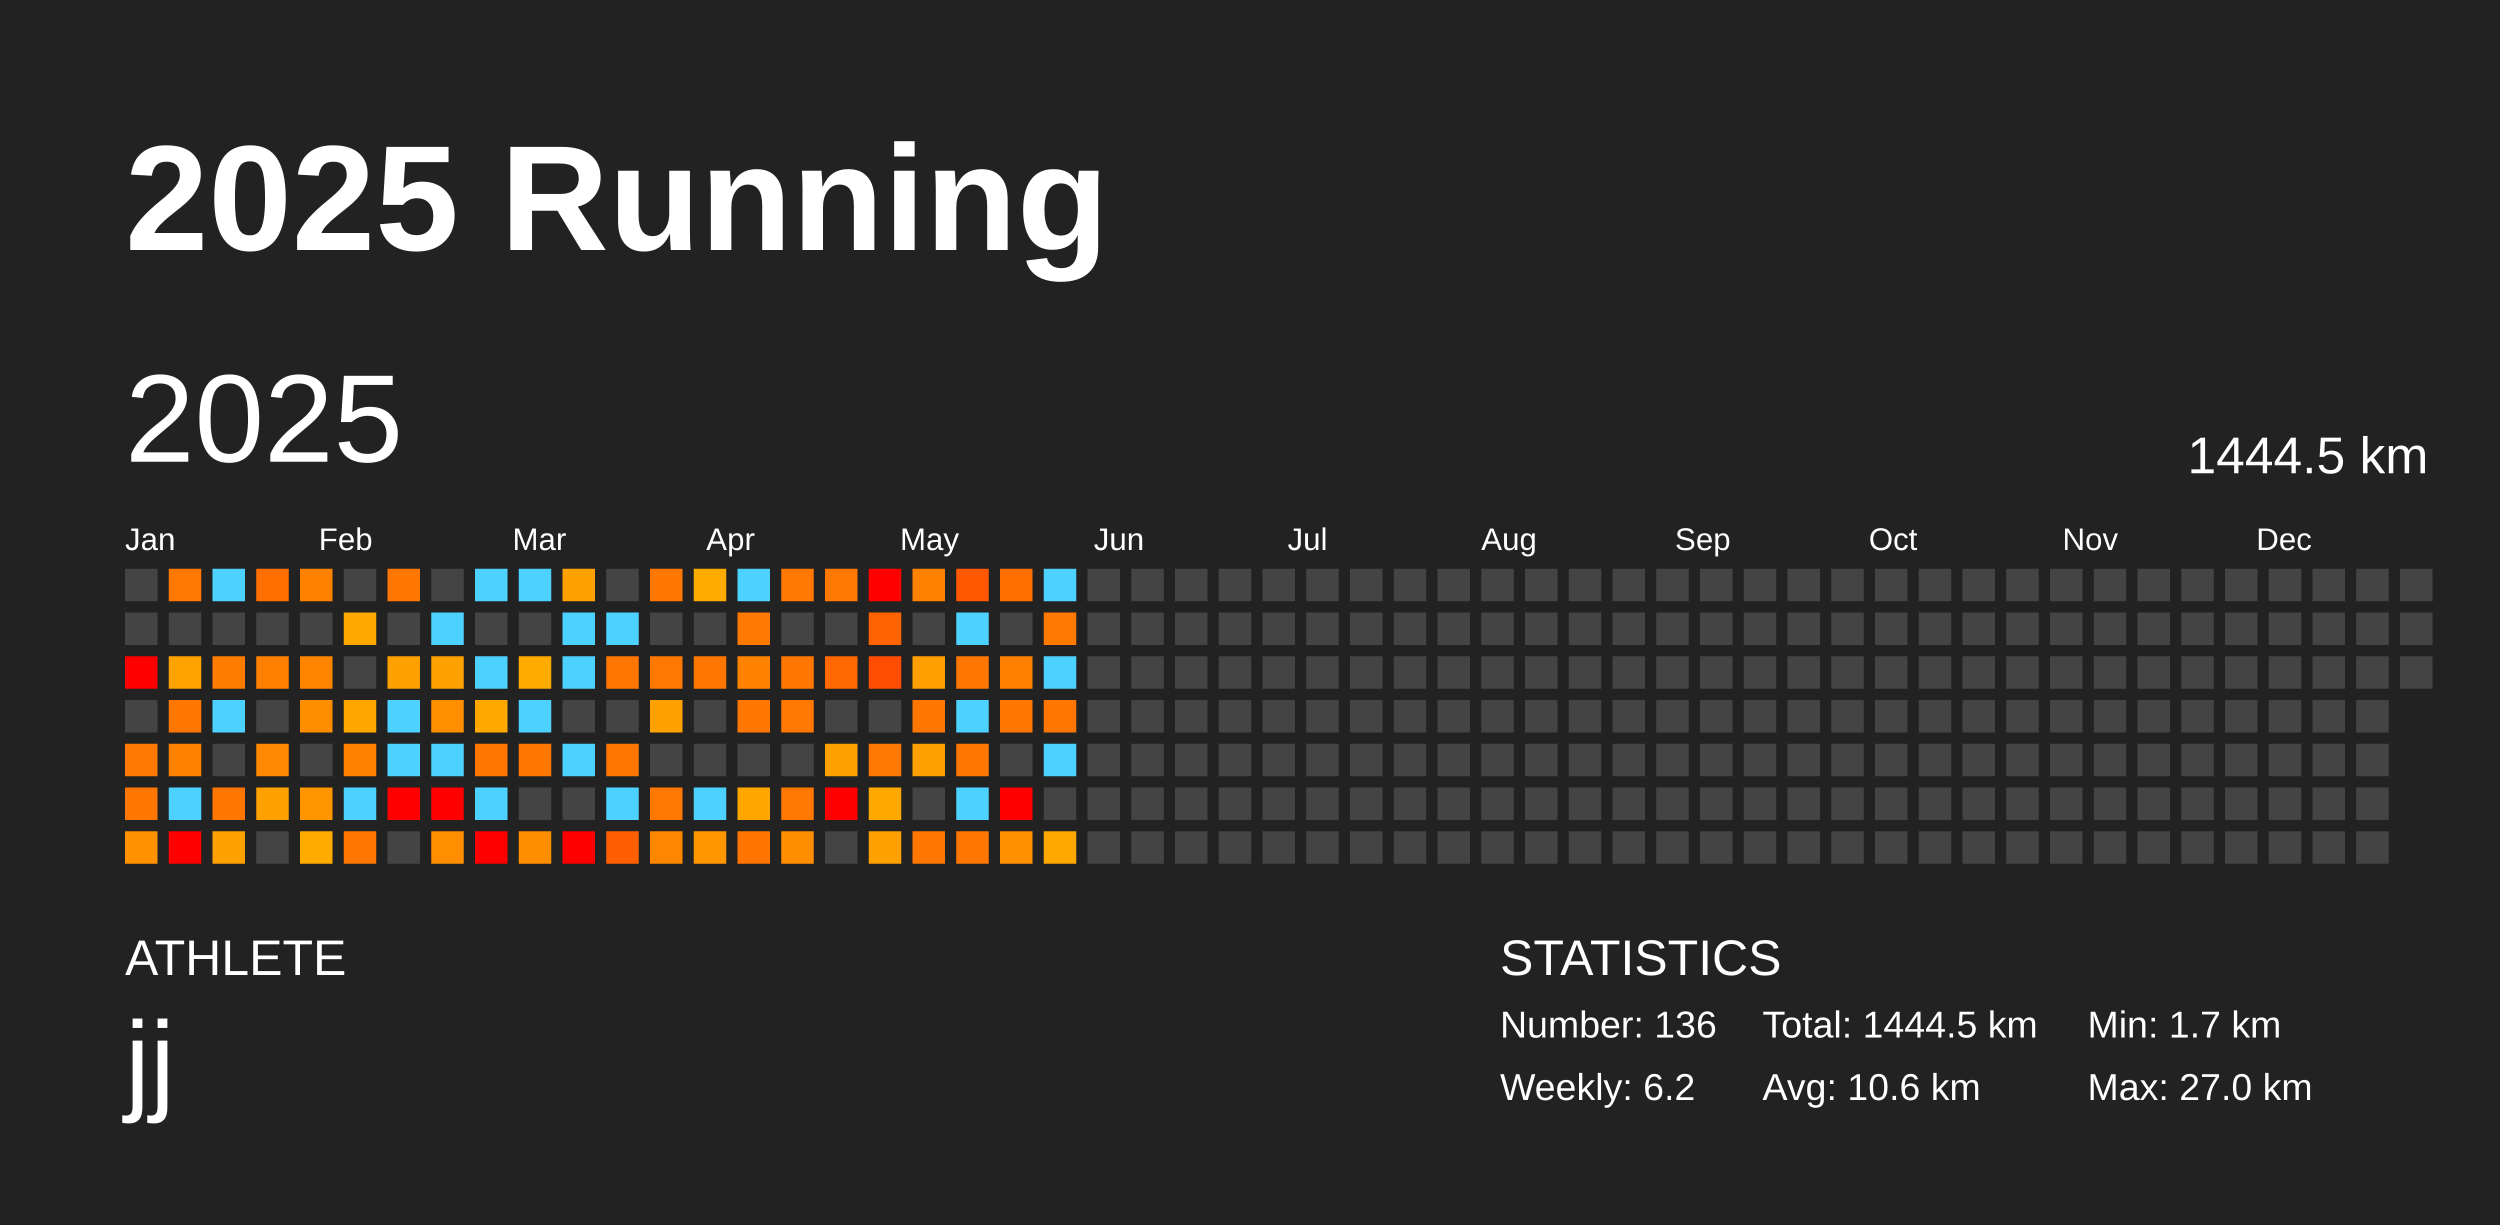
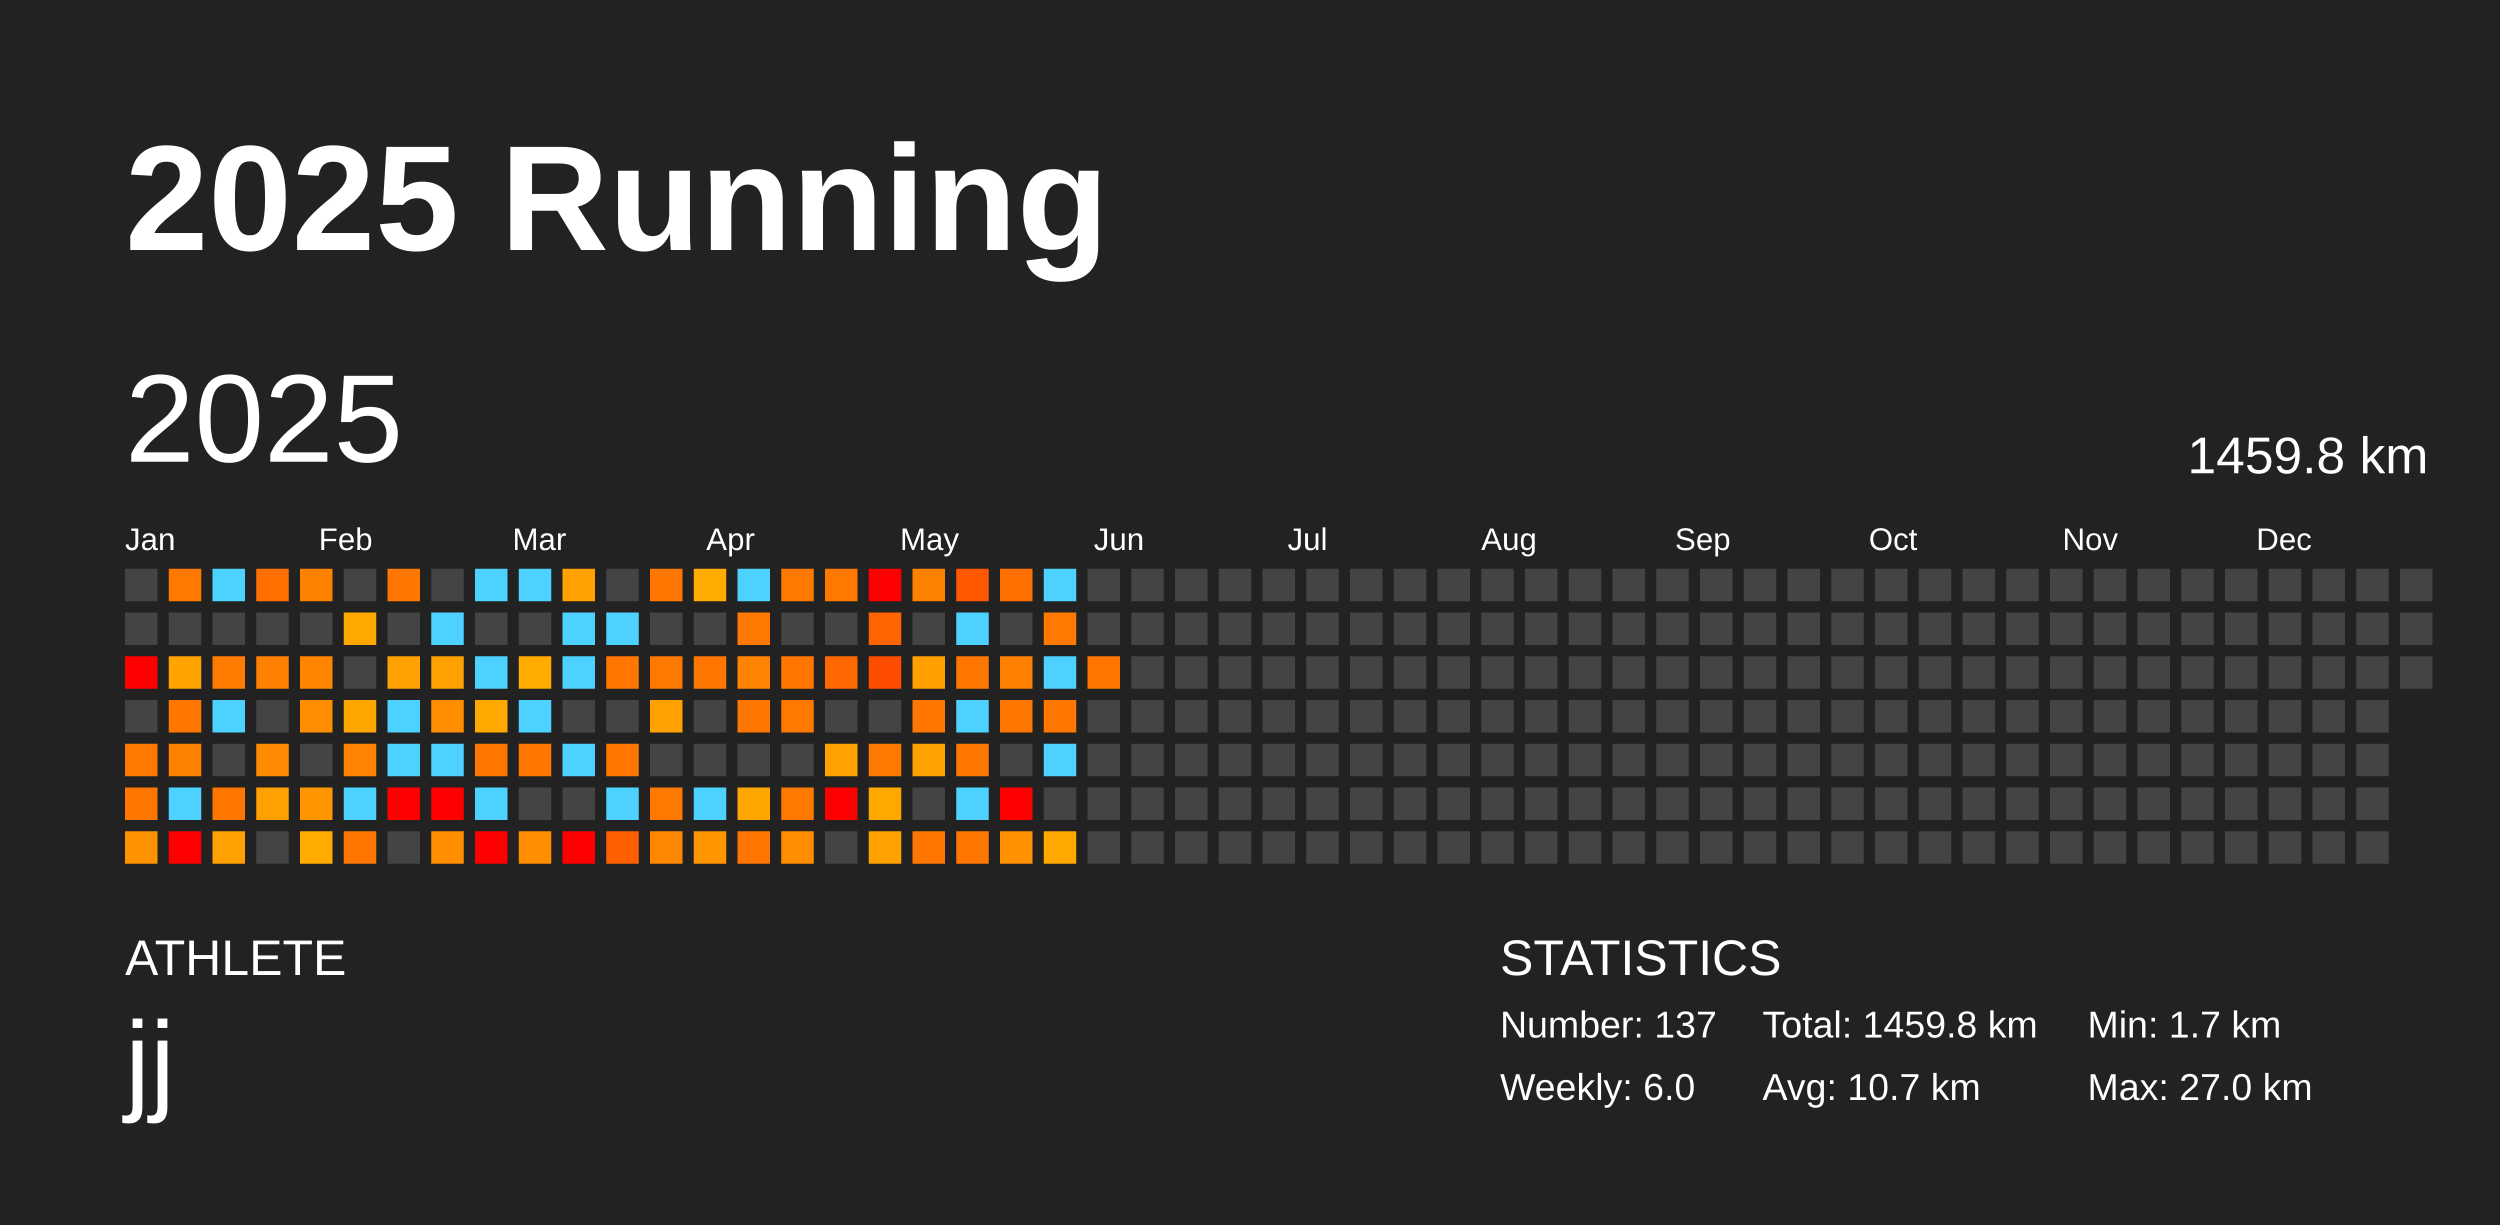
<svg xmlns="http://www.w3.org/2000/svg" baseProfile="full" height="98mm" version="1.1" viewBox="0,0,200,98" width="200mm">
  <defs />
  <rect fill="#222222" height="98" width="200" x="0" y="0" />
  <text fill="#FFFFFF" style="font-size:12px; font-family:Arial; font-weight:bold;" x="10" y="20">2025 Running</text>
  <text fill="#FFFFFF" style="font-size:4px; font-family:Arial" x="10" y="78">ATHLETE</text>
  <text fill="#FFFFFF" style="font-size:9px; font-family:Arial" x="10" y="88">jj</text>
  <text fill="#FFFFFF" style="font-size:4px; font-family:Arial" x="120" y="78">STATISTICS</text>
-   <text fill="#FFFFFF" style="font-size:3px; font-family:Arial" x="120" y="83">Number: 136</text>
-   <text fill="#FFFFFF" style="font-size:3px; font-family:Arial" x="120" y="88">Weekly: 6.2</text>
-   <text fill="#FFFFFF" style="font-size:3px; font-family:Arial" x="141" y="83">Total: 1444.5 km</text>
-   <text fill="#FFFFFF" style="font-size:3px; font-family:Arial" x="141" y="88">Avg: 10.6 km</text>
+   <text fill="#FFFFFF" style="font-size:3px; font-family:Arial" x="120" y="83">Number: 137</text>
+   <text fill="#FFFFFF" style="font-size:3px; font-family:Arial" x="120" y="88">Weekly: 6.0</text>
+   <text fill="#FFFFFF" style="font-size:3px; font-family:Arial" x="141" y="83">Total: 1459.8 km</text>
+   <text fill="#FFFFFF" style="font-size:3px; font-family:Arial" x="141" y="88">Avg: 10.7 km</text>
  <text fill="#FFFFFF" style="font-size:3px; font-family:Arial" x="167" y="83">Min: 1.7 km</text>
  <text fill="#FFFFFF" style="font-size:3px; font-family:Arial" x="167" y="88">Max: 27.0 km</text>
  <text dominant-baseline="hanging" fill="#FFFFFF" style="font-size:10.0px; font-family:Arial;" x="10" y="30">2025</text>
-   <text dominant-baseline="hanging" fill="#FFFFFF" style="font-size:4.125px; font-family:Arial;" x="175" y="35">1444.5 km</text>
+   <text dominant-baseline="hanging" fill="#FFFFFF" style="font-size:4.125px; font-family:Arial;" x="175" y="35">1459.8 km</text>
  <text fill="#FFFFFF" style="font-size:2.5px; font-family:Arial" x="10.0" y="44">Jan</text>
  <text fill="#FFFFFF" style="font-size:2.5px; font-family:Arial" x="25.5" y="44">Feb</text>
  <text fill="#FFFFFF" style="font-size:2.5px; font-family:Arial" x="41.0" y="44">Mar</text>
  <text fill="#FFFFFF" style="font-size:2.5px; font-family:Arial" x="56.5" y="44">Apr</text>
  <text fill="#FFFFFF" style="font-size:2.5px; font-family:Arial" x="72.0" y="44">May</text>
  <text fill="#FFFFFF" style="font-size:2.5px; font-family:Arial" x="87.5" y="44">Jun</text>
  <text fill="#FFFFFF" style="font-size:2.5px; font-family:Arial" x="103.0" y="44">Jul</text>
  <text fill="#FFFFFF" style="font-size:2.5px; font-family:Arial" x="118.5" y="44">Aug</text>
  <text fill="#FFFFFF" style="font-size:2.5px; font-family:Arial" x="134.0" y="44">Sep</text>
  <text fill="#FFFFFF" style="font-size:2.5px; font-family:Arial" x="149.5" y="44">Oct</text>
  <text fill="#FFFFFF" style="font-size:2.5px; font-family:Arial" x="165.0" y="44">Nov</text>
  <text fill="#FFFFFF" style="font-size:2.5px; font-family:Arial" x="180.5" y="44">Dec</text>
  <rect fill="#444444" height="2.6" width="2.6" x="10.0" y="45.5" />
  <rect fill="#444444" height="2.6" width="2.6" x="10.0" y="49.0" />
  <rect fill="red" height="2.6" width="2.6" x="10.0" y="52.5" />
  <rect fill="#444444" height="2.6" width="2.6" x="10.0" y="56.0" />
  <rect fill="#ff7800" height="2.6" width="2.6" x="10.0" y="59.5" />
  <rect fill="#ff7700" height="2.6" width="2.6" x="10.0" y="63.0" />
  <rect fill="#ff9200" height="2.6" width="2.6" x="10.0" y="66.5" />
  <rect fill="#ff7900" height="2.6" width="2.6" x="13.5" y="45.5" />
  <rect fill="#444444" height="2.6" width="2.6" x="13.5" y="49.0" />
  <rect fill="#ffa300" height="2.6" width="2.6" x="13.5" y="52.5" />
  <rect fill="#ff7700" height="2.6" width="2.6" x="13.5" y="56.0" />
  <rect fill="#ff8100" height="2.6" width="2.6" x="13.5" y="59.5" />
  <rect fill="#4dd2ff" height="2.6" width="2.6" x="13.5" y="63.0" />
  <rect fill="red" height="2.6" width="2.6" x="13.5" y="66.5" />
  <rect fill="#4dd2ff" height="2.6" width="2.6" x="17.0" y="45.5" />
  <rect fill="#444444" height="2.6" width="2.6" x="17.0" y="49.0" />
  <rect fill="#ff7c00" height="2.6" width="2.6" x="17.0" y="52.5" />
  <rect fill="#4dd2ff" height="2.6" width="2.6" x="17.0" y="56.0" />
  <rect fill="#444444" height="2.6" width="2.6" x="17.0" y="59.5" />
  <rect fill="#ff7700" height="2.6" width="2.6" x="17.0" y="63.0" />
  <rect fill="#ffa100" height="2.6" width="2.6" x="17.0" y="66.5" />
  <rect fill="#ff6f00" height="2.6" width="2.6" x="20.5" y="45.5" />
  <rect fill="#444444" height="2.6" width="2.6" x="20.5" y="49.0" />
  <rect fill="#ff8000" height="2.6" width="2.6" x="20.5" y="52.5" />
  <rect fill="#444444" height="2.6" width="2.6" x="20.5" y="56.0" />
  <rect fill="#ff8900" height="2.6" width="2.6" x="20.5" y="59.5" />
  <rect fill="#ffa100" height="2.6" width="2.6" x="20.5" y="63.0" />
  <rect fill="#444444" height="2.6" width="2.6" x="20.5" y="66.5" />
  <rect fill="#ff8100" height="2.6" width="2.6" x="24.0" y="45.5" />
  <rect fill="#444444" height="2.6" width="2.6" x="24.0" y="49.0" />
  <rect fill="#ff8500" height="2.6" width="2.6" x="24.0" y="52.5" />
  <rect fill="#ff8d00" height="2.6" width="2.6" x="24.0" y="56.0" />
  <rect fill="#444444" height="2.6" width="2.6" x="24.0" y="59.5" />
  <rect fill="#ff9600" height="2.6" width="2.6" x="24.0" y="63.0" />
  <rect fill="#ffab00" height="2.6" width="2.6" x="24.0" y="66.5" />
  <rect fill="#444444" height="2.6" width="2.6" x="27.5" y="45.5" />
  <rect fill="#ffa900" height="2.6" width="2.6" x="27.5" y="49.0" />
  <rect fill="#444444" height="2.6" width="2.6" x="27.5" y="52.5" />
  <rect fill="#ffa700" height="2.6" width="2.6" x="27.5" y="56.0" />
  <rect fill="#ff8300" height="2.6" width="2.6" x="27.5" y="59.5" />
  <rect fill="#4dd2ff" height="2.6" width="2.6" x="27.5" y="63.0" />
  <rect fill="#ff7700" height="2.6" width="2.6" x="27.5" y="66.5" />
  <rect fill="#ff7600" height="2.6" width="2.6" x="31.0" y="45.5" />
  <rect fill="#444444" height="2.6" width="2.6" x="31.0" y="49.0" />
  <rect fill="#ffa100" height="2.6" width="2.6" x="31.0" y="52.5" />
  <rect fill="#4dd2ff" height="2.6" width="2.6" x="31.0" y="56.0" />
  <rect fill="#4dd2ff" height="2.6" width="2.6" x="31.0" y="59.5" />
  <rect fill="red" height="2.6" width="2.6" x="31.0" y="63.0" />
  <rect fill="#444444" height="2.6" width="2.6" x="31.0" y="66.5" />
  <rect fill="#444444" height="2.6" width="2.6" x="34.5" y="45.5" />
  <rect fill="#4dd2ff" height="2.6" width="2.6" x="34.5" y="49.0" />
  <rect fill="#ffa100" height="2.6" width="2.6" x="34.5" y="52.5" />
  <rect fill="#ff8f00" height="2.6" width="2.6" x="34.5" y="56.0" />
  <rect fill="#4dd2ff" height="2.6" width="2.6" x="34.5" y="59.5" />
  <rect fill="red" height="2.6" width="2.6" x="34.5" y="63.0" />
  <rect fill="#ff8f00" height="2.6" width="2.6" x="34.5" y="66.5" />
  <rect fill="#4dd2ff" height="2.6" width="2.6" x="38.0" y="45.5" />
  <rect fill="#444444" height="2.6" width="2.6" x="38.0" y="49.0" />
  <rect fill="#4dd2ff" height="2.6" width="2.6" x="38.0" y="52.5" />
  <rect fill="#ffa900" height="2.6" width="2.6" x="38.0" y="56.0" />
  <rect fill="#ff7600" height="2.6" width="2.6" x="38.0" y="59.5" />
  <rect fill="#4dd2ff" height="2.6" width="2.6" x="38.0" y="63.0" />
  <rect fill="red" height="2.6" width="2.6" x="38.0" y="66.5" />
  <rect fill="#4dd2ff" height="2.6" width="2.6" x="41.5" y="45.5" />
  <rect fill="#444444" height="2.6" width="2.6" x="41.5" y="49.0" />
  <rect fill="#ffab00" height="2.6" width="2.6" x="41.5" y="52.5" />
  <rect fill="#4dd2ff" height="2.6" width="2.6" x="41.5" y="56.0" />
  <rect fill="#ff7600" height="2.6" width="2.6" x="41.5" y="59.5" />
  <rect fill="#444444" height="2.6" width="2.6" x="41.5" y="63.0" />
  <rect fill="#ff8d00" height="2.6" width="2.6" x="41.5" y="66.5" />
  <rect fill="#ffa100" height="2.6" width="2.6" x="45.0" y="45.5" />
  <rect fill="#4dd2ff" height="2.6" width="2.6" x="45.0" y="49.0" />
  <rect fill="#4dd2ff" height="2.6" width="2.6" x="45.0" y="52.5" />
  <rect fill="#444444" height="2.6" width="2.6" x="45.0" y="56.0" />
  <rect fill="#4dd2ff" height="2.6" width="2.6" x="45.0" y="59.5" />
  <rect fill="#444444" height="2.6" width="2.6" x="45.0" y="63.0" />
  <rect fill="red" height="2.6" width="2.6" x="45.0" y="66.5" />
  <rect fill="#444444" height="2.6" width="2.6" x="48.5" y="45.5" />
  <rect fill="#4dd2ff" height="2.6" width="2.6" x="48.5" y="49.0" />
  <rect fill="#ff7600" height="2.6" width="2.6" x="48.5" y="52.5" />
  <rect fill="#444444" height="2.6" width="2.6" x="48.5" y="56.0" />
  <rect fill="#ff7700" height="2.6" width="2.6" x="48.5" y="59.5" />
  <rect fill="#4dd2ff" height="2.6" width="2.6" x="48.5" y="63.0" />
  <rect fill="#ff5f00" height="2.6" width="2.6" x="48.5" y="66.5" />
  <rect fill="#ff7700" height="2.6" width="2.6" x="52.0" y="45.5" />
  <rect fill="#444444" height="2.6" width="2.6" x="52.0" y="49.0" />
  <rect fill="#ff7800" height="2.6" width="2.6" x="52.0" y="52.5" />
  <rect fill="#ffa100" height="2.6" width="2.6" x="52.0" y="56.0" />
  <rect fill="#444444" height="2.6" width="2.6" x="52.0" y="59.5" />
  <rect fill="#ff7800" height="2.6" width="2.6" x="52.0" y="63.0" />
  <rect fill="#ff8700" height="2.6" width="2.6" x="52.0" y="66.5" />
  <rect fill="#ffab00" height="2.6" width="2.6" x="55.5" y="45.5" />
  <rect fill="#444444" height="2.6" width="2.6" x="55.5" y="49.0" />
  <rect fill="#ff7700" height="2.6" width="2.6" x="55.5" y="52.5" />
  <rect fill="#444444" height="2.6" width="2.6" x="55.5" y="56.0" />
  <rect fill="#444444" height="2.6" width="2.6" x="55.5" y="59.5" />
  <rect fill="#4dd2ff" height="2.6" width="2.6" x="55.5" y="63.0" />
  <rect fill="#ff9600" height="2.6" width="2.6" x="55.5" y="66.5" />
  <rect fill="#4dd2ff" height="2.6" width="2.6" x="59.0" y="45.5" />
  <rect fill="#ff7800" height="2.6" width="2.6" x="59.0" y="49.0" />
  <rect fill="#ff8300" height="2.6" width="2.6" x="59.0" y="52.5" />
  <rect fill="#ff7700" height="2.6" width="2.6" x="59.0" y="56.0" />
  <rect fill="#444444" height="2.6" width="2.6" x="59.0" y="59.5" />
  <rect fill="#ffa700" height="2.6" width="2.6" x="59.0" y="63.0" />
  <rect fill="#ff7500" height="2.6" width="2.6" x="59.0" y="66.5" />
  <rect fill="#ff7800" height="2.6" width="2.6" x="62.5" y="45.5" />
  <rect fill="#444444" height="2.6" width="2.6" x="62.5" y="49.0" />
  <rect fill="#ff7700" height="2.6" width="2.6" x="62.5" y="52.5" />
  <rect fill="#ff7800" height="2.6" width="2.6" x="62.5" y="56.0" />
  <rect fill="#444444" height="2.6" width="2.6" x="62.5" y="59.5" />
  <rect fill="#ff7900" height="2.6" width="2.6" x="62.5" y="63.0" />
  <rect fill="#ff8d00" height="2.6" width="2.6" x="62.5" y="66.5" />
  <rect fill="#ff7800" height="2.6" width="2.6" x="66.0" y="45.5" />
  <rect fill="#444444" height="2.6" width="2.6" x="66.0" y="49.0" />
  <rect fill="#ff6800" height="2.6" width="2.6" x="66.0" y="52.5" />
  <rect fill="#444444" height="2.6" width="2.6" x="66.0" y="56.0" />
  <rect fill="#ffa100" height="2.6" width="2.6" x="66.0" y="59.5" />
  <rect fill="red" height="2.6" width="2.6" x="66.0" y="63.0" />
  <rect fill="#444444" height="2.6" width="2.6" x="66.0" y="66.5" />
  <rect fill="red" height="2.6" width="2.6" x="69.5" y="45.5" />
  <rect fill="#ff6400" height="2.6" width="2.6" x="69.5" y="49.0" />
  <rect fill="#ff4d00" height="2.6" width="2.6" x="69.5" y="52.5" />
  <rect fill="#444444" height="2.6" width="2.6" x="69.5" y="56.0" />
  <rect fill="#ff7800" height="2.6" width="2.6" x="69.5" y="59.5" />
  <rect fill="#ffa900" height="2.6" width="2.6" x="69.5" y="63.0" />
  <rect fill="#ffa100" height="2.6" width="2.6" x="69.5" y="66.5" />
  <rect fill="#ff8100" height="2.6" width="2.6" x="73.0" y="45.5" />
  <rect fill="#444444" height="2.6" width="2.6" x="73.0" y="49.0" />
  <rect fill="#ffa000" height="2.6" width="2.6" x="73.0" y="52.5" />
  <rect fill="#ff7700" height="2.6" width="2.6" x="73.0" y="56.0" />
  <rect fill="#ffa100" height="2.6" width="2.6" x="73.0" y="59.5" />
  <rect fill="#444444" height="2.6" width="2.6" x="73.0" y="63.0" />
  <rect fill="#ff7700" height="2.6" width="2.6" x="73.0" y="66.5" />
  <rect fill="#ff5800" height="2.6" width="2.6" x="76.5" y="45.5" />
  <rect fill="#4dd2ff" height="2.6" width="2.6" x="76.5" y="49.0" />
  <rect fill="#ff7700" height="2.6" width="2.6" x="76.5" y="52.5" />
  <rect fill="#4dd2ff" height="2.6" width="2.6" x="76.5" y="56.0" />
  <rect fill="#ff7700" height="2.6" width="2.6" x="76.5" y="59.5" />
  <rect fill="#4dd2ff" height="2.6" width="2.6" x="76.5" y="63.0" />
  <rect fill="#ff7700" height="2.6" width="2.6" x="76.5" y="66.5" />
  <rect fill="#ff6f00" height="2.6" width="2.6" x="80.0" y="45.5" />
  <rect fill="#444444" height="2.6" width="2.6" x="80.0" y="49.0" />
  <rect fill="#ff7f00" height="2.6" width="2.6" x="80.0" y="52.5" />
  <rect fill="#ff7700" height="2.6" width="2.6" x="80.0" y="56.0" />
  <rect fill="#444444" height="2.6" width="2.6" x="80.0" y="59.5" />
  <rect fill="red" height="2.6" width="2.6" x="80.0" y="63.0" />
  <rect fill="#ff9000" height="2.6" width="2.6" x="80.0" y="66.5" />
  <rect fill="#4dd2ff" height="2.6" width="2.6" x="83.5" y="45.5" />
  <rect fill="#ff7800" height="2.6" width="2.6" x="83.5" y="49.0" />
  <rect fill="#4dd2ff" height="2.6" width="2.6" x="83.5" y="52.5" />
  <rect fill="#ff7700" height="2.6" width="2.6" x="83.5" y="56.0" />
  <rect fill="#4dd2ff" height="2.6" width="2.6" x="83.5" y="59.5" />
  <rect fill="#444444" height="2.6" width="2.6" x="83.5" y="63.0" />
  <rect fill="#ffa800" height="2.6" width="2.6" x="83.5" y="66.5" />
  <rect fill="#444444" height="2.6" width="2.6" x="87.0" y="45.5" />
  <rect fill="#444444" height="2.6" width="2.6" x="87.0" y="49.0" />
-   <rect fill="#444444" height="2.6" width="2.6" x="87.0" y="52.5" />
+   <rect fill="#ff7700" height="2.6" width="2.6" x="87.0" y="52.5" />
  <rect fill="#444444" height="2.6" width="2.6" x="87.0" y="56.0" />
  <rect fill="#444444" height="2.6" width="2.6" x="87.0" y="59.5" />
  <rect fill="#444444" height="2.6" width="2.6" x="87.0" y="63.0" />
  <rect fill="#444444" height="2.6" width="2.6" x="87.0" y="66.5" />
  <rect fill="#444444" height="2.6" width="2.6" x="90.5" y="45.5" />
  <rect fill="#444444" height="2.6" width="2.6" x="90.5" y="49.0" />
  <rect fill="#444444" height="2.6" width="2.6" x="90.5" y="52.5" />
  <rect fill="#444444" height="2.6" width="2.6" x="90.5" y="56.0" />
  <rect fill="#444444" height="2.6" width="2.6" x="90.5" y="59.5" />
  <rect fill="#444444" height="2.6" width="2.6" x="90.5" y="63.0" />
  <rect fill="#444444" height="2.6" width="2.6" x="90.5" y="66.5" />
  <rect fill="#444444" height="2.6" width="2.6" x="94.0" y="45.5" />
  <rect fill="#444444" height="2.6" width="2.6" x="94.0" y="49.0" />
  <rect fill="#444444" height="2.6" width="2.6" x="94.0" y="52.5" />
  <rect fill="#444444" height="2.6" width="2.6" x="94.0" y="56.0" />
  <rect fill="#444444" height="2.6" width="2.6" x="94.0" y="59.5" />
  <rect fill="#444444" height="2.6" width="2.6" x="94.0" y="63.0" />
  <rect fill="#444444" height="2.6" width="2.6" x="94.0" y="66.5" />
  <rect fill="#444444" height="2.6" width="2.6" x="97.5" y="45.5" />
  <rect fill="#444444" height="2.6" width="2.6" x="97.5" y="49.0" />
  <rect fill="#444444" height="2.6" width="2.6" x="97.5" y="52.5" />
  <rect fill="#444444" height="2.6" width="2.6" x="97.5" y="56.0" />
  <rect fill="#444444" height="2.6" width="2.6" x="97.5" y="59.5" />
  <rect fill="#444444" height="2.6" width="2.6" x="97.5" y="63.0" />
  <rect fill="#444444" height="2.6" width="2.6" x="97.5" y="66.5" />
  <rect fill="#444444" height="2.6" width="2.6" x="101.0" y="45.5" />
  <rect fill="#444444" height="2.6" width="2.6" x="101.0" y="49.0" />
  <rect fill="#444444" height="2.6" width="2.6" x="101.0" y="52.5" />
  <rect fill="#444444" height="2.6" width="2.6" x="101.0" y="56.0" />
  <rect fill="#444444" height="2.6" width="2.6" x="101.0" y="59.5" />
  <rect fill="#444444" height="2.6" width="2.6" x="101.0" y="63.0" />
  <rect fill="#444444" height="2.6" width="2.6" x="101.0" y="66.5" />
  <rect fill="#444444" height="2.6" width="2.6" x="104.5" y="45.5" />
  <rect fill="#444444" height="2.6" width="2.6" x="104.5" y="49.0" />
  <rect fill="#444444" height="2.6" width="2.6" x="104.5" y="52.5" />
  <rect fill="#444444" height="2.6" width="2.6" x="104.5" y="56.0" />
  <rect fill="#444444" height="2.6" width="2.6" x="104.5" y="59.5" />
  <rect fill="#444444" height="2.6" width="2.6" x="104.5" y="63.0" />
  <rect fill="#444444" height="2.6" width="2.6" x="104.5" y="66.5" />
  <rect fill="#444444" height="2.6" width="2.6" x="108.0" y="45.5" />
  <rect fill="#444444" height="2.6" width="2.6" x="108.0" y="49.0" />
  <rect fill="#444444" height="2.6" width="2.6" x="108.0" y="52.5" />
  <rect fill="#444444" height="2.6" width="2.6" x="108.0" y="56.0" />
  <rect fill="#444444" height="2.6" width="2.6" x="108.0" y="59.5" />
  <rect fill="#444444" height="2.6" width="2.6" x="108.0" y="63.0" />
  <rect fill="#444444" height="2.6" width="2.6" x="108.0" y="66.5" />
  <rect fill="#444444" height="2.6" width="2.6" x="111.5" y="45.5" />
  <rect fill="#444444" height="2.6" width="2.6" x="111.5" y="49.0" />
  <rect fill="#444444" height="2.6" width="2.6" x="111.5" y="52.5" />
  <rect fill="#444444" height="2.6" width="2.6" x="111.5" y="56.0" />
  <rect fill="#444444" height="2.6" width="2.6" x="111.5" y="59.5" />
  <rect fill="#444444" height="2.6" width="2.6" x="111.5" y="63.0" />
  <rect fill="#444444" height="2.6" width="2.6" x="111.5" y="66.5" />
  <rect fill="#444444" height="2.6" width="2.6" x="115.0" y="45.5" />
  <rect fill="#444444" height="2.6" width="2.6" x="115.0" y="49.0" />
  <rect fill="#444444" height="2.6" width="2.6" x="115.0" y="52.5" />
  <rect fill="#444444" height="2.6" width="2.6" x="115.0" y="56.0" />
  <rect fill="#444444" height="2.6" width="2.6" x="115.0" y="59.5" />
  <rect fill="#444444" height="2.6" width="2.6" x="115.0" y="63.0" />
  <rect fill="#444444" height="2.6" width="2.6" x="115.0" y="66.5" />
  <rect fill="#444444" height="2.6" width="2.6" x="118.5" y="45.5" />
  <rect fill="#444444" height="2.6" width="2.6" x="118.5" y="49.0" />
  <rect fill="#444444" height="2.6" width="2.6" x="118.5" y="52.5" />
  <rect fill="#444444" height="2.6" width="2.6" x="118.5" y="56.0" />
  <rect fill="#444444" height="2.6" width="2.6" x="118.5" y="59.5" />
  <rect fill="#444444" height="2.6" width="2.6" x="118.5" y="63.0" />
  <rect fill="#444444" height="2.6" width="2.6" x="118.5" y="66.5" />
  <rect fill="#444444" height="2.6" width="2.6" x="122.0" y="45.5" />
  <rect fill="#444444" height="2.6" width="2.6" x="122.0" y="49.0" />
  <rect fill="#444444" height="2.6" width="2.6" x="122.0" y="52.5" />
  <rect fill="#444444" height="2.6" width="2.6" x="122.0" y="56.0" />
  <rect fill="#444444" height="2.6" width="2.6" x="122.0" y="59.5" />
  <rect fill="#444444" height="2.6" width="2.6" x="122.0" y="63.0" />
  <rect fill="#444444" height="2.6" width="2.6" x="122.0" y="66.5" />
  <rect fill="#444444" height="2.6" width="2.6" x="125.5" y="45.5" />
  <rect fill="#444444" height="2.6" width="2.6" x="125.5" y="49.0" />
  <rect fill="#444444" height="2.6" width="2.6" x="125.5" y="52.5" />
  <rect fill="#444444" height="2.6" width="2.6" x="125.5" y="56.0" />
  <rect fill="#444444" height="2.6" width="2.6" x="125.5" y="59.5" />
  <rect fill="#444444" height="2.6" width="2.6" x="125.5" y="63.0" />
  <rect fill="#444444" height="2.6" width="2.6" x="125.5" y="66.5" />
  <rect fill="#444444" height="2.6" width="2.6" x="129.0" y="45.5" />
  <rect fill="#444444" height="2.6" width="2.6" x="129.0" y="49.0" />
  <rect fill="#444444" height="2.6" width="2.6" x="129.0" y="52.5" />
  <rect fill="#444444" height="2.6" width="2.6" x="129.0" y="56.0" />
  <rect fill="#444444" height="2.6" width="2.6" x="129.0" y="59.5" />
  <rect fill="#444444" height="2.6" width="2.6" x="129.0" y="63.0" />
  <rect fill="#444444" height="2.6" width="2.6" x="129.0" y="66.5" />
  <rect fill="#444444" height="2.6" width="2.6" x="132.5" y="45.5" />
  <rect fill="#444444" height="2.6" width="2.6" x="132.5" y="49.0" />
  <rect fill="#444444" height="2.6" width="2.6" x="132.5" y="52.5" />
  <rect fill="#444444" height="2.6" width="2.6" x="132.5" y="56.0" />
  <rect fill="#444444" height="2.6" width="2.6" x="132.5" y="59.5" />
  <rect fill="#444444" height="2.6" width="2.6" x="132.5" y="63.0" />
  <rect fill="#444444" height="2.6" width="2.6" x="132.5" y="66.5" />
  <rect fill="#444444" height="2.6" width="2.6" x="136.0" y="45.5" />
  <rect fill="#444444" height="2.6" width="2.6" x="136.0" y="49.0" />
  <rect fill="#444444" height="2.6" width="2.6" x="136.0" y="52.5" />
  <rect fill="#444444" height="2.6" width="2.6" x="136.0" y="56.0" />
  <rect fill="#444444" height="2.6" width="2.6" x="136.0" y="59.5" />
  <rect fill="#444444" height="2.6" width="2.6" x="136.0" y="63.0" />
  <rect fill="#444444" height="2.6" width="2.6" x="136.0" y="66.5" />
  <rect fill="#444444" height="2.6" width="2.6" x="139.5" y="45.5" />
  <rect fill="#444444" height="2.6" width="2.6" x="139.5" y="49.0" />
  <rect fill="#444444" height="2.6" width="2.6" x="139.5" y="52.5" />
  <rect fill="#444444" height="2.6" width="2.6" x="139.5" y="56.0" />
  <rect fill="#444444" height="2.6" width="2.6" x="139.5" y="59.5" />
  <rect fill="#444444" height="2.6" width="2.6" x="139.5" y="63.0" />
  <rect fill="#444444" height="2.6" width="2.6" x="139.5" y="66.5" />
  <rect fill="#444444" height="2.6" width="2.6" x="143.0" y="45.5" />
  <rect fill="#444444" height="2.6" width="2.6" x="143.0" y="49.0" />
  <rect fill="#444444" height="2.6" width="2.6" x="143.0" y="52.5" />
  <rect fill="#444444" height="2.6" width="2.6" x="143.0" y="56.0" />
  <rect fill="#444444" height="2.6" width="2.6" x="143.0" y="59.5" />
  <rect fill="#444444" height="2.6" width="2.6" x="143.0" y="63.0" />
  <rect fill="#444444" height="2.6" width="2.6" x="143.0" y="66.5" />
  <rect fill="#444444" height="2.6" width="2.6" x="146.5" y="45.5" />
  <rect fill="#444444" height="2.6" width="2.6" x="146.5" y="49.0" />
  <rect fill="#444444" height="2.6" width="2.6" x="146.5" y="52.5" />
  <rect fill="#444444" height="2.6" width="2.6" x="146.5" y="56.0" />
  <rect fill="#444444" height="2.6" width="2.6" x="146.5" y="59.5" />
  <rect fill="#444444" height="2.6" width="2.6" x="146.5" y="63.0" />
  <rect fill="#444444" height="2.6" width="2.6" x="146.5" y="66.5" />
  <rect fill="#444444" height="2.6" width="2.6" x="150.0" y="45.5" />
  <rect fill="#444444" height="2.6" width="2.6" x="150.0" y="49.0" />
  <rect fill="#444444" height="2.6" width="2.6" x="150.0" y="52.5" />
  <rect fill="#444444" height="2.6" width="2.6" x="150.0" y="56.0" />
  <rect fill="#444444" height="2.6" width="2.6" x="150.0" y="59.5" />
  <rect fill="#444444" height="2.6" width="2.6" x="150.0" y="63.0" />
  <rect fill="#444444" height="2.6" width="2.6" x="150.0" y="66.5" />
  <rect fill="#444444" height="2.6" width="2.6" x="153.5" y="45.5" />
  <rect fill="#444444" height="2.6" width="2.6" x="153.5" y="49.0" />
  <rect fill="#444444" height="2.6" width="2.6" x="153.5" y="52.5" />
  <rect fill="#444444" height="2.6" width="2.6" x="153.5" y="56.0" />
  <rect fill="#444444" height="2.6" width="2.6" x="153.5" y="59.5" />
  <rect fill="#444444" height="2.6" width="2.6" x="153.5" y="63.0" />
  <rect fill="#444444" height="2.6" width="2.6" x="153.5" y="66.5" />
  <rect fill="#444444" height="2.6" width="2.6" x="157.0" y="45.5" />
  <rect fill="#444444" height="2.6" width="2.6" x="157.0" y="49.0" />
  <rect fill="#444444" height="2.6" width="2.6" x="157.0" y="52.5" />
  <rect fill="#444444" height="2.6" width="2.6" x="157.0" y="56.0" />
  <rect fill="#444444" height="2.6" width="2.6" x="157.0" y="59.5" />
  <rect fill="#444444" height="2.6" width="2.6" x="157.0" y="63.0" />
  <rect fill="#444444" height="2.6" width="2.6" x="157.0" y="66.5" />
  <rect fill="#444444" height="2.6" width="2.6" x="160.5" y="45.5" />
  <rect fill="#444444" height="2.6" width="2.6" x="160.5" y="49.0" />
  <rect fill="#444444" height="2.6" width="2.6" x="160.5" y="52.5" />
  <rect fill="#444444" height="2.6" width="2.6" x="160.5" y="56.0" />
  <rect fill="#444444" height="2.6" width="2.6" x="160.5" y="59.5" />
  <rect fill="#444444" height="2.6" width="2.6" x="160.5" y="63.0" />
  <rect fill="#444444" height="2.6" width="2.6" x="160.5" y="66.5" />
  <rect fill="#444444" height="2.6" width="2.6" x="164.0" y="45.5" />
  <rect fill="#444444" height="2.6" width="2.6" x="164.0" y="49.0" />
  <rect fill="#444444" height="2.6" width="2.6" x="164.0" y="52.5" />
  <rect fill="#444444" height="2.6" width="2.6" x="164.0" y="56.0" />
  <rect fill="#444444" height="2.6" width="2.6" x="164.0" y="59.5" />
  <rect fill="#444444" height="2.6" width="2.6" x="164.0" y="63.0" />
  <rect fill="#444444" height="2.6" width="2.6" x="164.0" y="66.5" />
  <rect fill="#444444" height="2.6" width="2.6" x="167.5" y="45.5" />
  <rect fill="#444444" height="2.6" width="2.6" x="167.5" y="49.0" />
  <rect fill="#444444" height="2.6" width="2.6" x="167.5" y="52.5" />
  <rect fill="#444444" height="2.6" width="2.6" x="167.5" y="56.0" />
  <rect fill="#444444" height="2.6" width="2.6" x="167.5" y="59.5" />
  <rect fill="#444444" height="2.6" width="2.6" x="167.5" y="63.0" />
  <rect fill="#444444" height="2.6" width="2.6" x="167.5" y="66.5" />
  <rect fill="#444444" height="2.6" width="2.6" x="171.0" y="45.5" />
  <rect fill="#444444" height="2.6" width="2.6" x="171.0" y="49.0" />
  <rect fill="#444444" height="2.6" width="2.6" x="171.0" y="52.5" />
  <rect fill="#444444" height="2.6" width="2.6" x="171.0" y="56.0" />
  <rect fill="#444444" height="2.6" width="2.6" x="171.0" y="59.5" />
  <rect fill="#444444" height="2.6" width="2.6" x="171.0" y="63.0" />
  <rect fill="#444444" height="2.6" width="2.6" x="171.0" y="66.5" />
  <rect fill="#444444" height="2.6" width="2.6" x="174.5" y="45.5" />
  <rect fill="#444444" height="2.6" width="2.6" x="174.5" y="49.0" />
  <rect fill="#444444" height="2.6" width="2.6" x="174.5" y="52.5" />
  <rect fill="#444444" height="2.6" width="2.6" x="174.5" y="56.0" />
  <rect fill="#444444" height="2.6" width="2.6" x="174.5" y="59.5" />
  <rect fill="#444444" height="2.6" width="2.6" x="174.5" y="63.0" />
  <rect fill="#444444" height="2.6" width="2.6" x="174.5" y="66.5" />
  <rect fill="#444444" height="2.6" width="2.6" x="178.0" y="45.5" />
  <rect fill="#444444" height="2.6" width="2.6" x="178.0" y="49.0" />
  <rect fill="#444444" height="2.6" width="2.6" x="178.0" y="52.5" />
  <rect fill="#444444" height="2.6" width="2.6" x="178.0" y="56.0" />
  <rect fill="#444444" height="2.6" width="2.6" x="178.0" y="59.5" />
  <rect fill="#444444" height="2.6" width="2.6" x="178.0" y="63.0" />
  <rect fill="#444444" height="2.6" width="2.6" x="178.0" y="66.5" />
  <rect fill="#444444" height="2.6" width="2.6" x="181.5" y="45.5" />
  <rect fill="#444444" height="2.6" width="2.6" x="181.5" y="49.0" />
  <rect fill="#444444" height="2.6" width="2.6" x="181.5" y="52.5" />
  <rect fill="#444444" height="2.6" width="2.6" x="181.5" y="56.0" />
  <rect fill="#444444" height="2.6" width="2.6" x="181.5" y="59.5" />
  <rect fill="#444444" height="2.6" width="2.6" x="181.5" y="63.0" />
  <rect fill="#444444" height="2.6" width="2.6" x="181.5" y="66.5" />
  <rect fill="#444444" height="2.6" width="2.6" x="185.0" y="45.5" />
  <rect fill="#444444" height="2.6" width="2.6" x="185.0" y="49.0" />
  <rect fill="#444444" height="2.6" width="2.6" x="185.0" y="52.5" />
  <rect fill="#444444" height="2.6" width="2.6" x="185.0" y="56.0" />
  <rect fill="#444444" height="2.6" width="2.6" x="185.0" y="59.5" />
  <rect fill="#444444" height="2.6" width="2.6" x="185.0" y="63.0" />
  <rect fill="#444444" height="2.6" width="2.6" x="185.0" y="66.5" />
  <rect fill="#444444" height="2.6" width="2.6" x="188.5" y="45.5" />
  <rect fill="#444444" height="2.6" width="2.6" x="188.5" y="49.0" />
  <rect fill="#444444" height="2.6" width="2.6" x="188.5" y="52.5" />
  <rect fill="#444444" height="2.6" width="2.6" x="188.5" y="56.0" />
  <rect fill="#444444" height="2.6" width="2.6" x="188.5" y="59.5" />
  <rect fill="#444444" height="2.6" width="2.6" x="188.5" y="63.0" />
  <rect fill="#444444" height="2.6" width="2.6" x="188.5" y="66.5" />
  <rect fill="#444444" height="2.6" width="2.6" x="192.0" y="45.5" />
  <rect fill="#444444" height="2.6" width="2.6" x="192.0" y="49.0" />
  <rect fill="#444444" height="2.6" width="2.6" x="192.0" y="52.5" />
</svg>
